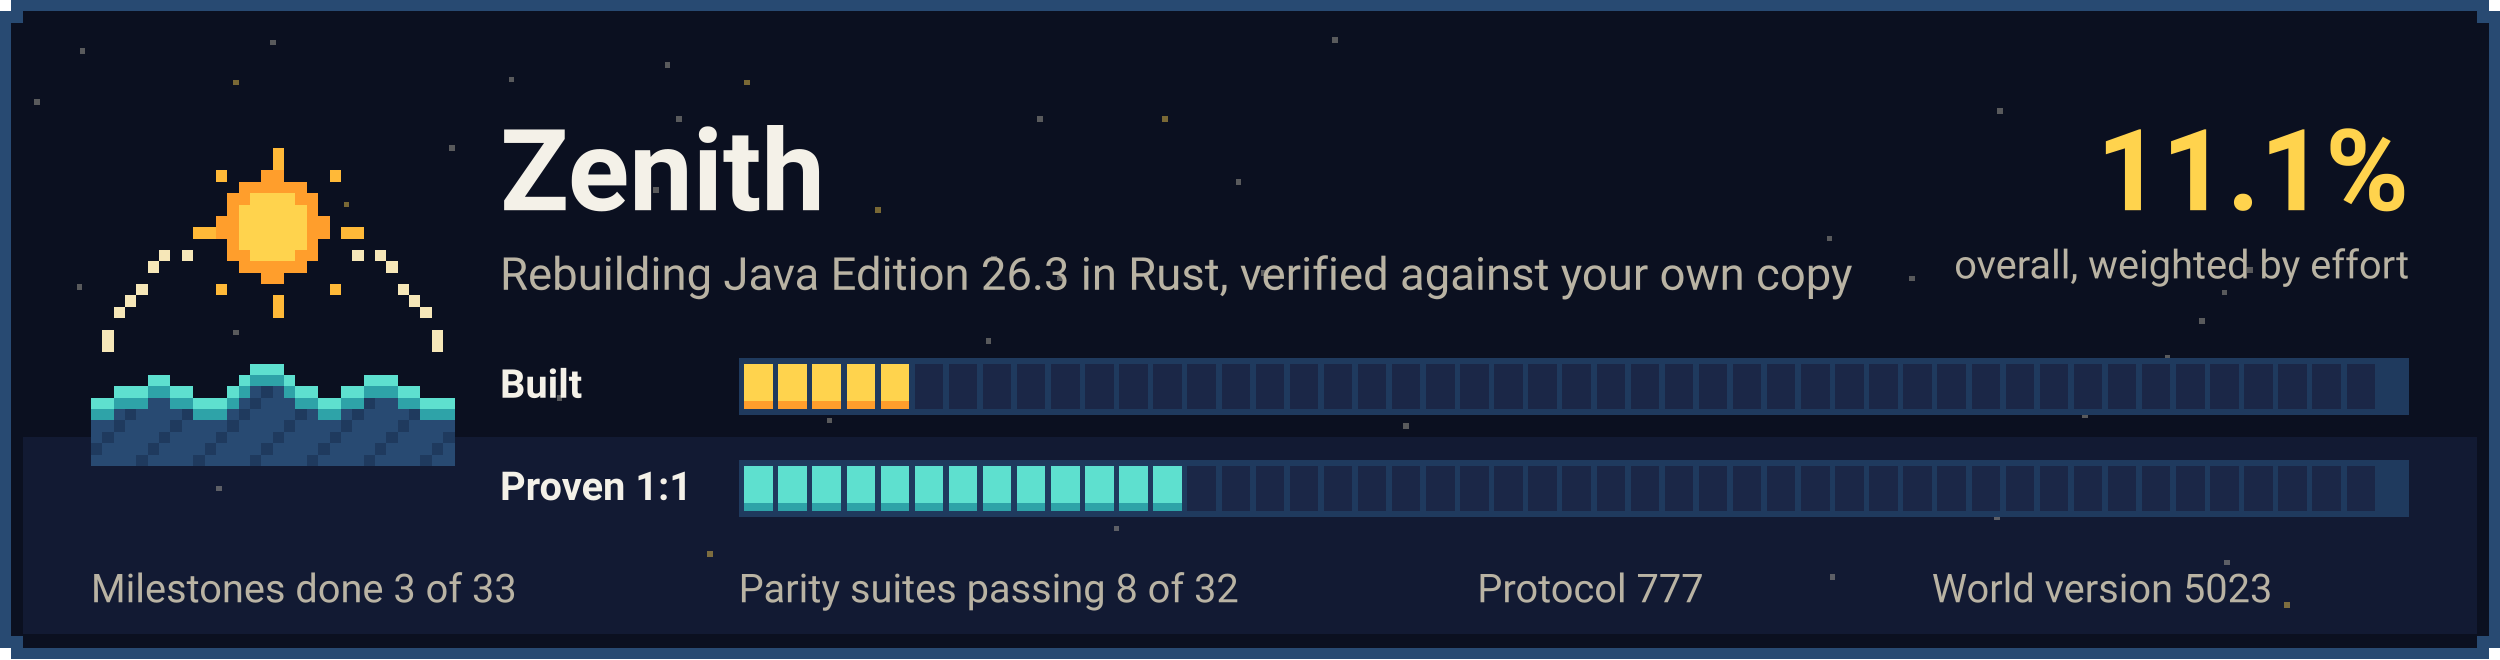
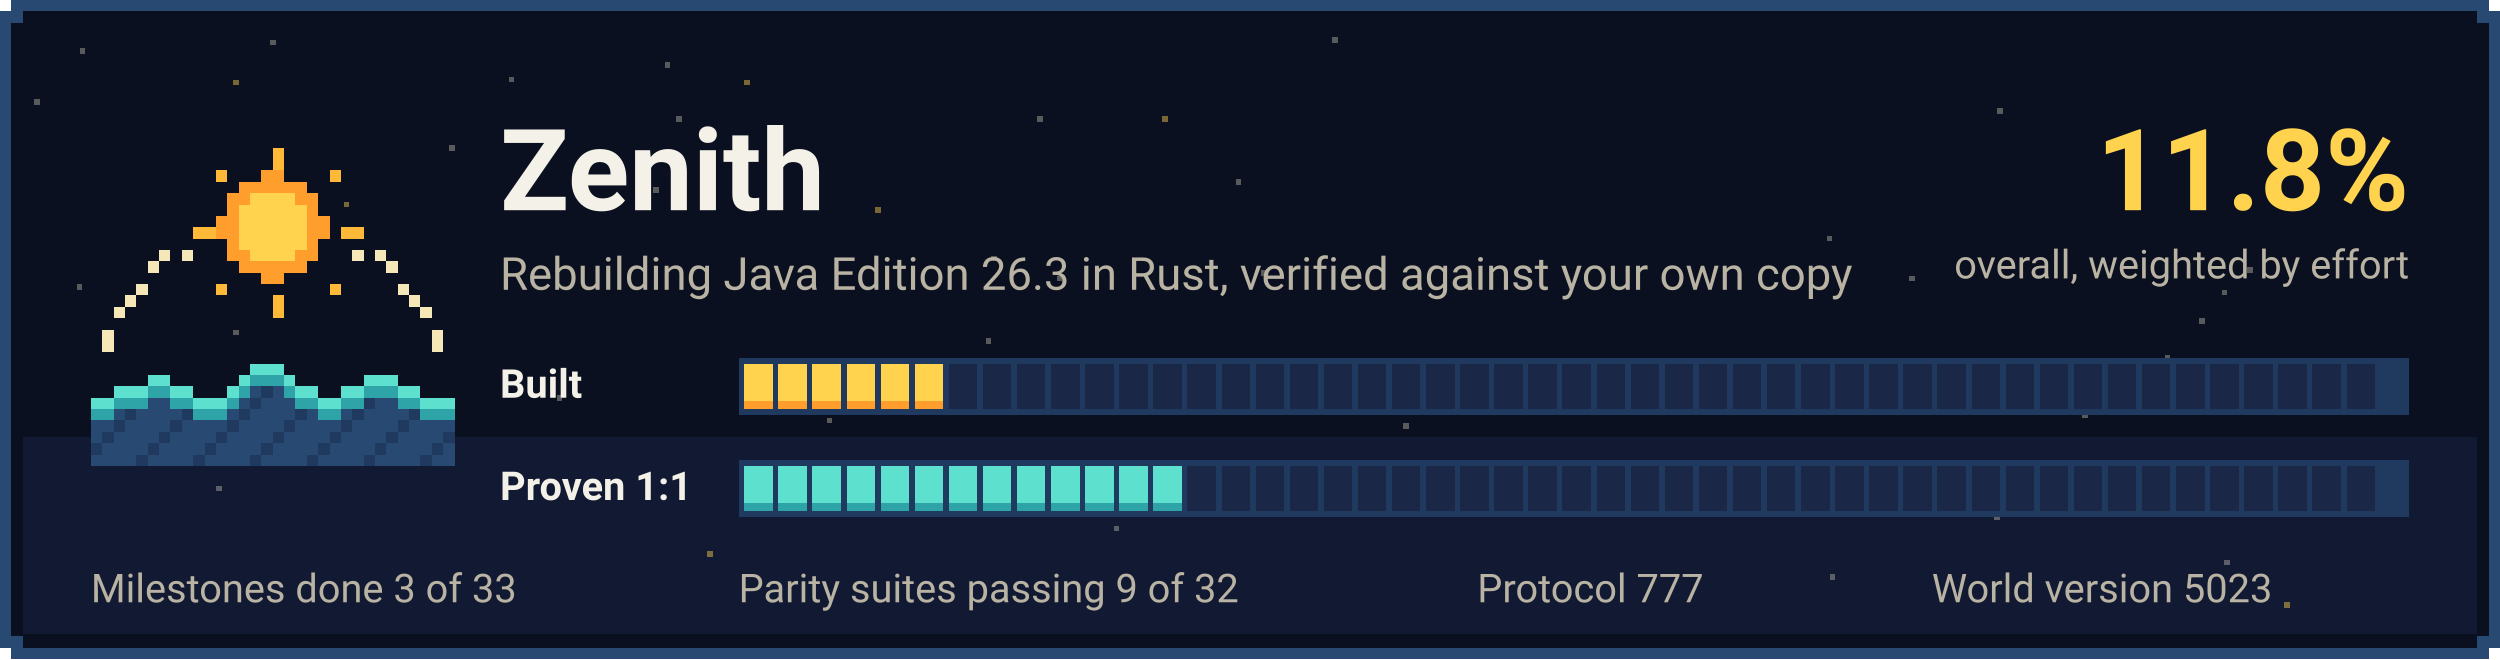
<svg xmlns="http://www.w3.org/2000/svg" width="880" height="232" viewBox="0 0 880 232" shape-rendering="crispEdges">
  <rect x="4" y="0" width="872" height="232" fill="#284A72" />
  <rect x="0" y="4" width="880" height="224" fill="#284A72" />
  <rect x="8" y="4" width="864" height="224" fill="#0B1020" />
  <rect x="4" y="8" width="872" height="216" fill="#0B1020" />
  <rect x="8" y="154" width="864" height="69" fill="#121A33" />
  <rect x="249" y="194" width="2" height="2" fill="#FFD34D" opacity="0.45" />
  <rect x="783" y="197" width="2" height="2" fill="#B9B3A3" opacity="0.45" />
  <rect x="409" y="41" width="2" height="2" fill="#FFD34D" opacity="0.45" />
  <rect x="703" y="38" width="2" height="2" fill="#B9B3A3" opacity="0.45" />
  <rect x="494" y="149" width="2" height="2" fill="#B9B3A3" opacity="0.45" />
  <rect x="702" y="181" width="2" height="2" fill="#B9B3A3" opacity="0.45" />
  <rect x="308" y="73" width="2" height="2" fill="#FFD34D" opacity="0.45" />
  <rect x="121" y="71" width="2" height="2" fill="#FFD34D" opacity="0.45" />
  <rect x="392" y="185" width="2" height="2" fill="#B9B3A3" opacity="0.45" />
  <rect x="435" y="63" width="2" height="2" fill="#B9B3A3" opacity="0.45" />
  <rect x="349" y="90" width="2" height="2" fill="#B9B3A3" opacity="0.45" />
  <rect x="672" y="97" width="2" height="2" fill="#B9B3A3" opacity="0.45" />
  <rect x="95" y="14" width="2" height="2" fill="#B9B3A3" opacity="0.45" />
  <rect x="28" y="17" width="2" height="2" fill="#B9B3A3" opacity="0.45" />
  <rect x="179" y="27" width="2" height="2" fill="#B9B3A3" opacity="0.45" />
  <rect x="12" y="35" width="2" height="2" fill="#B9B3A3" opacity="0.45" />
  <rect x="27" y="100" width="2" height="2" fill="#B9B3A3" opacity="0.45" />
  <rect x="82" y="28" width="2" height="2" fill="#FFD34D" opacity="0.45" />
  <rect x="597" y="126" width="2" height="2" fill="#B9B3A3" opacity="0.45" />
  <rect x="444" y="95" width="2" height="2" fill="#B9B3A3" opacity="0.45" />
  <rect x="76" y="171" width="2" height="2" fill="#B9B3A3" opacity="0.45" />
  <rect x="774" y="112" width="2" height="2" fill="#B9B3A3" opacity="0.45" />
  <rect x="733" y="145" width="2" height="2" fill="#B9B3A3" opacity="0.45" />
  <rect x="82" y="116" width="2" height="2" fill="#B9B3A3" opacity="0.45" />
  <rect x="643" y="83" width="2" height="2" fill="#B9B3A3" opacity="0.45" />
  <rect x="334" y="126" width="2" height="2" fill="#B9B3A3" opacity="0.45" />
  <rect x="234" y="22" width="2" height="2" fill="#B9B3A3" opacity="0.45" />
  <rect x="605" y="130" width="2" height="2" fill="#B9B3A3" opacity="0.45" />
  <rect x="262" y="28" width="2" height="2" fill="#FFD34D" opacity="0.45" />
  <rect x="804" y="212" width="2" height="2" fill="#FFD34D" opacity="0.45" />
  <rect x="363" y="139" width="2" height="2" fill="#B9B3A3" opacity="0.45" />
  <rect x="365" y="41" width="2" height="2" fill="#B9B3A3" opacity="0.45" />
  <rect x="782" y="102" width="2" height="2" fill="#B9B3A3" opacity="0.45" />
  <rect x="158" y="51" width="2" height="2" fill="#B9B3A3" opacity="0.45" />
  <rect x="466" y="162" width="2" height="2" fill="#B9B3A3" opacity="0.45" />
  <rect x="194" y="72" width="2" height="2" fill="#FFD34D" opacity="0.45" />
  <rect x="467" y="129" width="2" height="2" fill="#B9B3A3" opacity="0.45" />
  <rect x="37" y="156" width="2" height="2" fill="#B9B3A3" opacity="0.45" />
  <rect x="238" y="41" width="2" height="2" fill="#B9B3A3" opacity="0.45" />
  <rect x="372" y="97" width="2" height="2" fill="#B9B3A3" opacity="0.45" />
  <rect x="469" y="13" width="2" height="2" fill="#B9B3A3" opacity="0.45" />
  <rect x="762" y="125" width="2" height="2" fill="#B9B3A3" opacity="0.45" />
  <rect x="230" y="66" width="2" height="2" fill="#B9B3A3" opacity="0.45" />
  <rect x="291" y="147" width="2" height="2" fill="#B9B3A3" opacity="0.45" />
  <rect x="644" y="202" width="2" height="2" fill="#B9B3A3" opacity="0.45" />
  <rect x="347" y="119" width="2" height="2" fill="#B9B3A3" opacity="0.45" />
  <rect x="196" y="139" width="2" height="2" fill="#B9B3A3" opacity="0.45" />
  <rect x="791" y="94" width="2" height="2" fill="#B9B3A3" opacity="0.45" />
  <g transform="translate(32 36) scale(4)">
    <rect x="16" y="4" width="1" height="1" fill="#FFB938" />
    <rect x="16" y="5" width="1" height="1" fill="#FFB938" />
    <rect x="11" y="6" width="1" height="1" fill="#FFB938" />
    <rect x="15" y="6" width="1" height="1" fill="#FF9E2C" />
    <rect x="16" y="6" width="1" height="1" fill="#FF9E2C" />
    <rect x="21" y="6" width="1" height="1" fill="#FFB938" />
    <rect x="13" y="7" width="1" height="1" fill="#FF9E2C" />
    <rect x="14" y="7" width="1" height="1" fill="#FF9E2C" />
    <rect x="15" y="7" width="1" height="1" fill="#FF9E2C" />
    <rect x="16" y="7" width="1" height="1" fill="#FF9E2C" />
    <rect x="17" y="7" width="1" height="1" fill="#FF9E2C" />
    <rect x="18" y="7" width="1" height="1" fill="#FF9E2C" />
    <rect x="12" y="8" width="1" height="1" fill="#FF9E2C" />
    <rect x="13" y="8" width="1" height="1" fill="#FF9E2C" />
    <rect x="14" y="8" width="1" height="1" fill="#FFD34D" />
    <rect x="15" y="8" width="1" height="1" fill="#FFD34D" />
    <rect x="16" y="8" width="1" height="1" fill="#FFD34D" />
    <rect x="17" y="8" width="1" height="1" fill="#FFD34D" />
    <rect x="18" y="8" width="1" height="1" fill="#FF9E2C" />
    <rect x="19" y="8" width="1" height="1" fill="#FF9E2C" />
    <rect x="12" y="9" width="1" height="1" fill="#FF9E2C" />
    <rect x="13" y="9" width="1" height="1" fill="#FFD34D" />
    <rect x="14" y="9" width="1" height="1" fill="#FFD34D" />
    <rect x="15" y="9" width="1" height="1" fill="#FFD34D" />
    <rect x="16" y="9" width="1" height="1" fill="#FFD34D" />
    <rect x="17" y="9" width="1" height="1" fill="#FFD34D" />
    <rect x="18" y="9" width="1" height="1" fill="#FFD34D" />
    <rect x="19" y="9" width="1" height="1" fill="#FF9E2C" />
    <rect x="11" y="10" width="1" height="1" fill="#FF9E2C" />
    <rect x="12" y="10" width="1" height="1" fill="#FF9E2C" />
    <rect x="13" y="10" width="1" height="1" fill="#FFD34D" />
    <rect x="14" y="10" width="1" height="1" fill="#FFD34D" />
    <rect x="15" y="10" width="1" height="1" fill="#FFD34D" />
    <rect x="16" y="10" width="1" height="1" fill="#FFD34D" />
    <rect x="17" y="10" width="1" height="1" fill="#FFD34D" />
    <rect x="18" y="10" width="1" height="1" fill="#FFD34D" />
    <rect x="19" y="10" width="1" height="1" fill="#FF9E2C" />
    <rect x="20" y="10" width="1" height="1" fill="#FF9E2C" />
    <rect x="9" y="11" width="1" height="1" fill="#FFB938" />
    <rect x="10" y="11" width="1" height="1" fill="#FFB938" />
    <rect x="11" y="11" width="1" height="1" fill="#FF9E2C" />
    <rect x="12" y="11" width="1" height="1" fill="#FF9E2C" />
    <rect x="13" y="11" width="1" height="1" fill="#FFD34D" />
    <rect x="14" y="11" width="1" height="1" fill="#FFD34D" />
    <rect x="15" y="11" width="1" height="1" fill="#FFD34D" />
    <rect x="16" y="11" width="1" height="1" fill="#FFD34D" />
    <rect x="17" y="11" width="1" height="1" fill="#FFD34D" />
    <rect x="18" y="11" width="1" height="1" fill="#FFD34D" />
    <rect x="19" y="11" width="1" height="1" fill="#FF9E2C" />
    <rect x="20" y="11" width="1" height="1" fill="#FF9E2C" />
    <rect x="22" y="11" width="1" height="1" fill="#FFB938" />
    <rect x="23" y="11" width="1" height="1" fill="#FFB938" />
    <rect x="12" y="12" width="1" height="1" fill="#FF9E2C" />
    <rect x="13" y="12" width="1" height="1" fill="#FFD34D" />
    <rect x="14" y="12" width="1" height="1" fill="#FFD34D" />
    <rect x="15" y="12" width="1" height="1" fill="#FFD34D" />
    <rect x="16" y="12" width="1" height="1" fill="#FFD34D" />
    <rect x="17" y="12" width="1" height="1" fill="#FFD34D" />
    <rect x="18" y="12" width="1" height="1" fill="#FFD34D" />
    <rect x="19" y="12" width="1" height="1" fill="#FF9E2C" />
    <rect x="6" y="13" width="1" height="1" fill="#F6E7B8" />
    <rect x="8" y="13" width="1" height="1" fill="#F6E7B8" />
    <rect x="12" y="13" width="1" height="1" fill="#FF9E2C" />
    <rect x="13" y="13" width="1" height="1" fill="#FF9E2C" />
    <rect x="14" y="13" width="1" height="1" fill="#FFD34D" />
    <rect x="15" y="13" width="1" height="1" fill="#FFD34D" />
    <rect x="16" y="13" width="1" height="1" fill="#FFD34D" />
    <rect x="17" y="13" width="1" height="1" fill="#FFD34D" />
    <rect x="18" y="13" width="1" height="1" fill="#FF9E2C" />
    <rect x="19" y="13" width="1" height="1" fill="#FF9E2C" />
    <rect x="23" y="13" width="1" height="1" fill="#F6E7B8" />
    <rect x="25" y="13" width="1" height="1" fill="#F6E7B8" />
    <rect x="5" y="14" width="1" height="1" fill="#F6E7B8" />
    <rect x="13" y="14" width="1" height="1" fill="#FF9E2C" />
    <rect x="14" y="14" width="1" height="1" fill="#FF9E2C" />
    <rect x="15" y="14" width="1" height="1" fill="#FF9E2C" />
    <rect x="16" y="14" width="1" height="1" fill="#FF9E2C" />
    <rect x="17" y="14" width="1" height="1" fill="#FF9E2C" />
    <rect x="18" y="14" width="1" height="1" fill="#FF9E2C" />
    <rect x="26" y="14" width="1" height="1" fill="#F6E7B8" />
    <rect x="15" y="15" width="1" height="1" fill="#FF9E2C" />
    <rect x="16" y="15" width="1" height="1" fill="#FF9E2C" />
    <rect x="4" y="16" width="1" height="1" fill="#F6E7B8" />
    <rect x="11" y="16" width="1" height="1" fill="#FFB938" />
    <rect x="21" y="16" width="1" height="1" fill="#FFB938" />
    <rect x="27" y="16" width="1" height="1" fill="#F6E7B8" />
    <rect x="3" y="17" width="1" height="1" fill="#F6E7B8" />
    <rect x="16" y="17" width="1" height="1" fill="#FFB938" />
    <rect x="28" y="17" width="1" height="1" fill="#F6E7B8" />
    <rect x="2" y="18" width="1" height="1" fill="#F6E7B8" />
    <rect x="16" y="18" width="1" height="1" fill="#FFB938" />
    <rect x="29" y="18" width="1" height="1" fill="#F6E7B8" />
    <rect x="1" y="20" width="1" height="1" fill="#F6E7B8" />
    <rect x="30" y="20" width="1" height="1" fill="#F6E7B8" />
    <rect x="1" y="21" width="1" height="1" fill="#F6E7B8" />
    <rect x="30" y="21" width="1" height="1" fill="#F6E7B8" />
    <rect x="14" y="23" width="1" height="1" fill="#5EE0CF" />
    <rect x="15" y="23" width="1" height="1" fill="#5EE0CF" />
    <rect x="16" y="23" width="1" height="1" fill="#5EE0CF" />
    <rect x="5" y="24" width="1" height="1" fill="#5EE0CF" />
    <rect x="6" y="24" width="1" height="1" fill="#5EE0CF" />
    <rect x="13" y="24" width="1" height="1" fill="#5EE0CF" />
    <rect x="14" y="24" width="1" height="1" fill="#2EA3A8" />
    <rect x="15" y="24" width="1" height="1" fill="#2EA3A8" />
    <rect x="16" y="24" width="1" height="1" fill="#2EA3A8" />
    <rect x="17" y="24" width="1" height="1" fill="#5EE0CF" />
    <rect x="24" y="24" width="1" height="1" fill="#5EE0CF" />
    <rect x="25" y="24" width="1" height="1" fill="#5EE0CF" />
    <rect x="26" y="24" width="1" height="1" fill="#5EE0CF" />
    <rect x="2" y="25" width="1" height="1" fill="#5EE0CF" />
    <rect x="3" y="25" width="1" height="1" fill="#5EE0CF" />
    <rect x="4" y="25" width="1" height="1" fill="#5EE0CF" />
    <rect x="5" y="25" width="1" height="1" fill="#2EA3A8" />
    <rect x="6" y="25" width="1" height="1" fill="#2EA3A8" />
    <rect x="7" y="25" width="1" height="1" fill="#5EE0CF" />
    <rect x="8" y="25" width="1" height="1" fill="#5EE0CF" />
    <rect x="12" y="25" width="1" height="1" fill="#5EE0CF" />
    <rect x="13" y="25" width="1" height="1" fill="#2EA3A8" />
    <rect x="14" y="25" width="1" height="1" fill="#284A72" />
    <rect x="15" y="25" width="1" height="1" fill="#1F3A5E" />
    <rect x="16" y="25" width="1" height="1" fill="#284A72" />
    <rect x="17" y="25" width="1" height="1" fill="#2EA3A8" />
    <rect x="18" y="25" width="1" height="1" fill="#5EE0CF" />
    <rect x="19" y="25" width="1" height="1" fill="#5EE0CF" />
    <rect x="22" y="25" width="1" height="1" fill="#5EE0CF" />
    <rect x="23" y="25" width="1" height="1" fill="#5EE0CF" />
    <rect x="24" y="25" width="1" height="1" fill="#2EA3A8" />
    <rect x="25" y="25" width="1" height="1" fill="#2EA3A8" />
    <rect x="26" y="25" width="1" height="1" fill="#2EA3A8" />
    <rect x="27" y="25" width="1" height="1" fill="#5EE0CF" />
    <rect x="28" y="25" width="1" height="1" fill="#5EE0CF" />
    <rect x="0" y="26" width="1" height="1" fill="#5EE0CF" />
    <rect x="1" y="26" width="1" height="1" fill="#5EE0CF" />
    <rect x="2" y="26" width="1" height="1" fill="#2EA3A8" />
    <rect x="3" y="26" width="1" height="1" fill="#2EA3A8" />
    <rect x="4" y="26" width="1" height="1" fill="#2EA3A8" />
    <rect x="5" y="26" width="1" height="1" fill="#284A72" />
    <rect x="6" y="26" width="1" height="1" fill="#284A72" />
    <rect x="7" y="26" width="1" height="1" fill="#2EA3A8" />
    <rect x="8" y="26" width="1" height="1" fill="#2EA3A8" />
    <rect x="9" y="26" width="1" height="1" fill="#5EE0CF" />
    <rect x="10" y="26" width="1" height="1" fill="#5EE0CF" />
    <rect x="11" y="26" width="1" height="1" fill="#5EE0CF" />
    <rect x="12" y="26" width="1" height="1" fill="#2EA3A8" />
    <rect x="13" y="26" width="1" height="1" fill="#284A72" />
    <rect x="14" y="26" width="1" height="1" fill="#1F3A5E" />
    <rect x="15" y="26" width="1" height="1" fill="#284A72" />
    <rect x="16" y="26" width="1" height="1" fill="#284A72" />
    <rect x="17" y="26" width="1" height="1" fill="#284A72" />
    <rect x="18" y="26" width="1" height="1" fill="#2EA3A8" />
    <rect x="19" y="26" width="1" height="1" fill="#2EA3A8" />
    <rect x="20" y="26" width="1" height="1" fill="#5EE0CF" />
    <rect x="21" y="26" width="1" height="1" fill="#5EE0CF" />
    <rect x="22" y="26" width="1" height="1" fill="#2EA3A8" />
    <rect x="23" y="26" width="1" height="1" fill="#2EA3A8" />
    <rect x="24" y="26" width="1" height="1" fill="#1F3A5E" />
    <rect x="25" y="26" width="1" height="1" fill="#284A72" />
    <rect x="26" y="26" width="1" height="1" fill="#284A72" />
    <rect x="27" y="26" width="1" height="1" fill="#2EA3A8" />
    <rect x="28" y="26" width="1" height="1" fill="#2EA3A8" />
    <rect x="29" y="26" width="1" height="1" fill="#5EE0CF" />
    <rect x="30" y="26" width="1" height="1" fill="#5EE0CF" />
    <rect x="31" y="26" width="1" height="1" fill="#5EE0CF" />
    <rect x="0" y="27" width="1" height="1" fill="#2EA3A8" />
    <rect x="1" y="27" width="1" height="1" fill="#2EA3A8" />
    <rect x="2" y="27" width="1" height="1" fill="#284A72" />
    <rect x="3" y="27" width="1" height="1" fill="#1F3A5E" />
    <rect x="4" y="27" width="1" height="1" fill="#284A72" />
    <rect x="5" y="27" width="1" height="1" fill="#284A72" />
    <rect x="6" y="27" width="1" height="1" fill="#284A72" />
    <rect x="7" y="27" width="1" height="1" fill="#284A72" />
    <rect x="8" y="27" width="1" height="1" fill="#1F3A5E" />
    <rect x="9" y="27" width="1" height="1" fill="#2EA3A8" />
    <rect x="10" y="27" width="1" height="1" fill="#2EA3A8" />
    <rect x="11" y="27" width="1" height="1" fill="#2EA3A8" />
    <rect x="12" y="27" width="1" height="1" fill="#284A72" />
    <rect x="13" y="27" width="1" height="1" fill="#1F3A5E" />
    <rect x="14" y="27" width="1" height="1" fill="#284A72" />
    <rect x="15" y="27" width="1" height="1" fill="#284A72" />
    <rect x="16" y="27" width="1" height="1" fill="#284A72" />
    <rect x="17" y="27" width="1" height="1" fill="#284A72" />
    <rect x="18" y="27" width="1" height="1" fill="#1F3A5E" />
    <rect x="19" y="27" width="1" height="1" fill="#284A72" />
    <rect x="20" y="27" width="1" height="1" fill="#2EA3A8" />
    <rect x="21" y="27" width="1" height="1" fill="#2EA3A8" />
    <rect x="22" y="27" width="1" height="1" fill="#284A72" />
    <rect x="23" y="27" width="1" height="1" fill="#1F3A5E" />
    <rect x="24" y="27" width="1" height="1" fill="#284A72" />
    <rect x="25" y="27" width="1" height="1" fill="#284A72" />
    <rect x="26" y="27" width="1" height="1" fill="#284A72" />
    <rect x="27" y="27" width="1" height="1" fill="#284A72" />
    <rect x="28" y="27" width="1" height="1" fill="#1F3A5E" />
    <rect x="29" y="27" width="1" height="1" fill="#2EA3A8" />
    <rect x="30" y="27" width="1" height="1" fill="#2EA3A8" />
    <rect x="31" y="27" width="1" height="1" fill="#2EA3A8" />
    <rect x="0" y="28" width="1" height="1" fill="#284A72" />
    <rect x="1" y="28" width="1" height="1" fill="#284A72" />
    <rect x="2" y="28" width="1" height="1" fill="#1F3A5E" />
    <rect x="3" y="28" width="1" height="1" fill="#284A72" />
    <rect x="4" y="28" width="1" height="1" fill="#284A72" />
    <rect x="5" y="28" width="1" height="1" fill="#284A72" />
    <rect x="6" y="28" width="1" height="1" fill="#284A72" />
    <rect x="7" y="28" width="1" height="1" fill="#1F3A5E" />
    <rect x="8" y="28" width="1" height="1" fill="#284A72" />
    <rect x="9" y="28" width="1" height="1" fill="#284A72" />
    <rect x="10" y="28" width="1" height="1" fill="#284A72" />
    <rect x="11" y="28" width="1" height="1" fill="#284A72" />
    <rect x="12" y="28" width="1" height="1" fill="#1F3A5E" />
    <rect x="13" y="28" width="1" height="1" fill="#284A72" />
    <rect x="14" y="28" width="1" height="1" fill="#284A72" />
    <rect x="15" y="28" width="1" height="1" fill="#284A72" />
    <rect x="16" y="28" width="1" height="1" fill="#284A72" />
    <rect x="17" y="28" width="1" height="1" fill="#1F3A5E" />
    <rect x="18" y="28" width="1" height="1" fill="#284A72" />
    <rect x="19" y="28" width="1" height="1" fill="#284A72" />
    <rect x="20" y="28" width="1" height="1" fill="#284A72" />
    <rect x="21" y="28" width="1" height="1" fill="#284A72" />
    <rect x="22" y="28" width="1" height="1" fill="#1F3A5E" />
    <rect x="23" y="28" width="1" height="1" fill="#284A72" />
    <rect x="24" y="28" width="1" height="1" fill="#284A72" />
    <rect x="25" y="28" width="1" height="1" fill="#284A72" />
    <rect x="26" y="28" width="1" height="1" fill="#284A72" />
    <rect x="27" y="28" width="1" height="1" fill="#1F3A5E" />
    <rect x="28" y="28" width="1" height="1" fill="#284A72" />
    <rect x="29" y="28" width="1" height="1" fill="#284A72" />
    <rect x="30" y="28" width="1" height="1" fill="#284A72" />
    <rect x="31" y="28" width="1" height="1" fill="#284A72" />
    <rect x="0" y="29" width="1" height="1" fill="#284A72" />
    <rect x="1" y="29" width="1" height="1" fill="#1F3A5E" />
    <rect x="2" y="29" width="1" height="1" fill="#284A72" />
    <rect x="3" y="29" width="1" height="1" fill="#284A72" />
    <rect x="4" y="29" width="1" height="1" fill="#284A72" />
    <rect x="5" y="29" width="1" height="1" fill="#284A72" />
    <rect x="6" y="29" width="1" height="1" fill="#1F3A5E" />
    <rect x="7" y="29" width="1" height="1" fill="#284A72" />
    <rect x="8" y="29" width="1" height="1" fill="#284A72" />
    <rect x="9" y="29" width="1" height="1" fill="#284A72" />
    <rect x="10" y="29" width="1" height="1" fill="#284A72" />
    <rect x="11" y="29" width="1" height="1" fill="#1F3A5E" />
    <rect x="12" y="29" width="1" height="1" fill="#284A72" />
    <rect x="13" y="29" width="1" height="1" fill="#284A72" />
    <rect x="14" y="29" width="1" height="1" fill="#284A72" />
    <rect x="15" y="29" width="1" height="1" fill="#284A72" />
    <rect x="16" y="29" width="1" height="1" fill="#1F3A5E" />
    <rect x="17" y="29" width="1" height="1" fill="#284A72" />
    <rect x="18" y="29" width="1" height="1" fill="#284A72" />
    <rect x="19" y="29" width="1" height="1" fill="#284A72" />
    <rect x="20" y="29" width="1" height="1" fill="#284A72" />
    <rect x="21" y="29" width="1" height="1" fill="#1F3A5E" />
    <rect x="22" y="29" width="1" height="1" fill="#284A72" />
    <rect x="23" y="29" width="1" height="1" fill="#284A72" />
    <rect x="24" y="29" width="1" height="1" fill="#284A72" />
    <rect x="25" y="29" width="1" height="1" fill="#284A72" />
    <rect x="26" y="29" width="1" height="1" fill="#1F3A5E" />
    <rect x="27" y="29" width="1" height="1" fill="#284A72" />
    <rect x="28" y="29" width="1" height="1" fill="#284A72" />
    <rect x="29" y="29" width="1" height="1" fill="#284A72" />
    <rect x="30" y="29" width="1" height="1" fill="#284A72" />
    <rect x="31" y="29" width="1" height="1" fill="#1F3A5E" />
    <rect x="0" y="30" width="1" height="1" fill="#1F3A5E" />
    <rect x="1" y="30" width="1" height="1" fill="#284A72" />
    <rect x="2" y="30" width="1" height="1" fill="#284A72" />
    <rect x="3" y="30" width="1" height="1" fill="#284A72" />
    <rect x="4" y="30" width="1" height="1" fill="#284A72" />
    <rect x="5" y="30" width="1" height="1" fill="#1F3A5E" />
    <rect x="6" y="30" width="1" height="1" fill="#284A72" />
    <rect x="7" y="30" width="1" height="1" fill="#284A72" />
    <rect x="8" y="30" width="1" height="1" fill="#284A72" />
    <rect x="9" y="30" width="1" height="1" fill="#284A72" />
    <rect x="10" y="30" width="1" height="1" fill="#1F3A5E" />
    <rect x="11" y="30" width="1" height="1" fill="#284A72" />
    <rect x="12" y="30" width="1" height="1" fill="#284A72" />
    <rect x="13" y="30" width="1" height="1" fill="#284A72" />
    <rect x="14" y="30" width="1" height="1" fill="#284A72" />
    <rect x="15" y="30" width="1" height="1" fill="#1F3A5E" />
    <rect x="16" y="30" width="1" height="1" fill="#284A72" />
    <rect x="17" y="30" width="1" height="1" fill="#284A72" />
    <rect x="18" y="30" width="1" height="1" fill="#284A72" />
    <rect x="19" y="30" width="1" height="1" fill="#284A72" />
    <rect x="20" y="30" width="1" height="1" fill="#1F3A5E" />
    <rect x="21" y="30" width="1" height="1" fill="#284A72" />
    <rect x="22" y="30" width="1" height="1" fill="#284A72" />
    <rect x="23" y="30" width="1" height="1" fill="#284A72" />
    <rect x="24" y="30" width="1" height="1" fill="#284A72" />
    <rect x="25" y="30" width="1" height="1" fill="#1F3A5E" />
    <rect x="26" y="30" width="1" height="1" fill="#284A72" />
    <rect x="27" y="30" width="1" height="1" fill="#284A72" />
    <rect x="28" y="30" width="1" height="1" fill="#284A72" />
    <rect x="29" y="30" width="1" height="1" fill="#284A72" />
    <rect x="30" y="30" width="1" height="1" fill="#1F3A5E" />
    <rect x="31" y="30" width="1" height="1" fill="#284A72" />
    <rect x="0" y="31" width="1" height="1" fill="#284A72" />
    <rect x="1" y="31" width="1" height="1" fill="#284A72" />
    <rect x="2" y="31" width="1" height="1" fill="#284A72" />
    <rect x="3" y="31" width="1" height="1" fill="#284A72" />
    <rect x="4" y="31" width="1" height="1" fill="#1F3A5E" />
    <rect x="5" y="31" width="1" height="1" fill="#284A72" />
    <rect x="6" y="31" width="1" height="1" fill="#284A72" />
    <rect x="7" y="31" width="1" height="1" fill="#284A72" />
    <rect x="8" y="31" width="1" height="1" fill="#284A72" />
    <rect x="9" y="31" width="1" height="1" fill="#1F3A5E" />
    <rect x="10" y="31" width="1" height="1" fill="#284A72" />
    <rect x="11" y="31" width="1" height="1" fill="#284A72" />
    <rect x="12" y="31" width="1" height="1" fill="#284A72" />
    <rect x="13" y="31" width="1" height="1" fill="#284A72" />
    <rect x="14" y="31" width="1" height="1" fill="#1F3A5E" />
    <rect x="15" y="31" width="1" height="1" fill="#284A72" />
    <rect x="16" y="31" width="1" height="1" fill="#284A72" />
    <rect x="17" y="31" width="1" height="1" fill="#284A72" />
    <rect x="18" y="31" width="1" height="1" fill="#284A72" />
    <rect x="19" y="31" width="1" height="1" fill="#1F3A5E" />
    <rect x="20" y="31" width="1" height="1" fill="#284A72" />
    <rect x="21" y="31" width="1" height="1" fill="#284A72" />
    <rect x="22" y="31" width="1" height="1" fill="#284A72" />
    <rect x="23" y="31" width="1" height="1" fill="#284A72" />
    <rect x="24" y="31" width="1" height="1" fill="#1F3A5E" />
    <rect x="25" y="31" width="1" height="1" fill="#284A72" />
    <rect x="26" y="31" width="1" height="1" fill="#284A72" />
    <rect x="27" y="31" width="1" height="1" fill="#284A72" />
    <rect x="28" y="31" width="1" height="1" fill="#284A72" />
    <rect x="29" y="31" width="1" height="1" fill="#1F3A5E" />
    <rect x="30" y="31" width="1" height="1" fill="#284A72" />
    <rect x="31" y="31" width="1" height="1" fill="#284A72" />
  </g>
  <text x="176" y="74" font-family="'Pixelify Sans', ui-sans-serif, system-ui, -apple-system, 'Segoe UI', Roboto, sans-serif" font-size="40" font-weight="700" fill="#F4F1E8" text-anchor="start">Zenith</text>
  <text x="176" y="102" font-family="'Pixelify Sans', ui-sans-serif, system-ui, -apple-system, 'Segoe UI', Roboto, sans-serif" font-size="16" font-weight="400" fill="#B9B3A3" text-anchor="start">Rebuilding Java Edition 26.3 in Rust, verified against your own copy</text>
-   <text x="848" y="74" font-family="'Pixelify Sans', ui-sans-serif, system-ui, -apple-system, 'Segoe UI', Roboto, sans-serif" font-size="40" font-weight="700" fill="#FFD34D" text-anchor="end">11.1%</text>
+   <text x="848" y="74" font-family="'Pixelify Sans', ui-sans-serif, system-ui, -apple-system, 'Segoe UI', Roboto, sans-serif" font-size="40" font-weight="700" fill="#FFD34D" text-anchor="end">11.8%</text>
  <text x="848" y="98" font-family="'Pixelify Sans', ui-sans-serif, system-ui, -apple-system, 'Segoe UI', Roboto, sans-serif" font-size="14" font-weight="400" fill="#B9B3A3" text-anchor="end">overall, weighted by effort</text>
  <text x="176" y="140" font-family="'Pixelify Sans', ui-sans-serif, system-ui, -apple-system, 'Segoe UI', Roboto, sans-serif" font-size="14" font-weight="600" fill="#F4F1E8" text-anchor="start">Built</text>
  <rect x="260" y="126" width="588" height="20" fill="#1F3A5E" />
  <rect x="262" y="128" width="10" height="16" fill="#FFD34D" />
  <rect x="262" y="141" width="10" height="3" fill="#FF9E2C" />
  <rect x="274" y="128" width="10" height="16" fill="#FFD34D" />
  <rect x="274" y="141" width="10" height="3" fill="#FF9E2C" />
  <rect x="286" y="128" width="10" height="16" fill="#FFD34D" />
  <rect x="286" y="141" width="10" height="3" fill="#FF9E2C" />
  <rect x="298" y="128" width="10" height="16" fill="#FFD34D" />
  <rect x="298" y="141" width="10" height="3" fill="#FF9E2C" />
  <rect x="310" y="128" width="10" height="16" fill="#FFD34D" />
  <rect x="310" y="141" width="10" height="3" fill="#FF9E2C" />
-   <rect x="322" y="128" width="10" height="16" fill="#1B2747" />
+   <rect x="322" y="128" width="10" height="16" fill="#FFD34D" />
+   <rect x="322" y="141" width="10" height="3" fill="#FF9E2C" />
  <rect x="334" y="128" width="10" height="16" fill="#1B2747" />
  <rect x="346" y="128" width="10" height="16" fill="#1B2747" />
  <rect x="358" y="128" width="10" height="16" fill="#1B2747" />
  <rect x="370" y="128" width="10" height="16" fill="#1B2747" />
  <rect x="382" y="128" width="10" height="16" fill="#1B2747" />
  <rect x="394" y="128" width="10" height="16" fill="#1B2747" />
  <rect x="406" y="128" width="10" height="16" fill="#1B2747" />
  <rect x="418" y="128" width="10" height="16" fill="#1B2747" />
  <rect x="430" y="128" width="10" height="16" fill="#1B2747" />
  <rect x="442" y="128" width="10" height="16" fill="#1B2747" />
  <rect x="454" y="128" width="10" height="16" fill="#1B2747" />
  <rect x="466" y="128" width="10" height="16" fill="#1B2747" />
  <rect x="478" y="128" width="10" height="16" fill="#1B2747" />
  <rect x="490" y="128" width="10" height="16" fill="#1B2747" />
  <rect x="502" y="128" width="10" height="16" fill="#1B2747" />
  <rect x="514" y="128" width="10" height="16" fill="#1B2747" />
  <rect x="526" y="128" width="10" height="16" fill="#1B2747" />
  <rect x="538" y="128" width="10" height="16" fill="#1B2747" />
  <rect x="550" y="128" width="10" height="16" fill="#1B2747" />
  <rect x="562" y="128" width="10" height="16" fill="#1B2747" />
  <rect x="574" y="128" width="10" height="16" fill="#1B2747" />
  <rect x="586" y="128" width="10" height="16" fill="#1B2747" />
  <rect x="598" y="128" width="10" height="16" fill="#1B2747" />
  <rect x="610" y="128" width="10" height="16" fill="#1B2747" />
  <rect x="622" y="128" width="10" height="16" fill="#1B2747" />
  <rect x="634" y="128" width="10" height="16" fill="#1B2747" />
  <rect x="646" y="128" width="10" height="16" fill="#1B2747" />
  <rect x="658" y="128" width="10" height="16" fill="#1B2747" />
  <rect x="670" y="128" width="10" height="16" fill="#1B2747" />
  <rect x="682" y="128" width="10" height="16" fill="#1B2747" />
  <rect x="694" y="128" width="10" height="16" fill="#1B2747" />
  <rect x="706" y="128" width="10" height="16" fill="#1B2747" />
  <rect x="718" y="128" width="10" height="16" fill="#1B2747" />
  <rect x="730" y="128" width="10" height="16" fill="#1B2747" />
  <rect x="742" y="128" width="10" height="16" fill="#1B2747" />
  <rect x="754" y="128" width="10" height="16" fill="#1B2747" />
  <rect x="766" y="128" width="10" height="16" fill="#1B2747" />
  <rect x="778" y="128" width="10" height="16" fill="#1B2747" />
  <rect x="790" y="128" width="10" height="16" fill="#1B2747" />
  <rect x="802" y="128" width="10" height="16" fill="#1B2747" />
  <rect x="814" y="128" width="10" height="16" fill="#1B2747" />
  <rect x="826" y="128" width="10" height="16" fill="#1B2747" />
  <text x="176" y="176" font-family="'Pixelify Sans', ui-sans-serif, system-ui, -apple-system, 'Segoe UI', Roboto, sans-serif" font-size="14" font-weight="600" fill="#F4F1E8" text-anchor="start">Proven 1:1</text>
  <rect x="260" y="162" width="588" height="20" fill="#1F3A5E" />
  <rect x="262" y="164" width="10" height="16" fill="#5EE0CF" />
  <rect x="262" y="177" width="10" height="3" fill="#2EA3A8" />
  <rect x="274" y="164" width="10" height="16" fill="#5EE0CF" />
  <rect x="274" y="177" width="10" height="3" fill="#2EA3A8" />
  <rect x="286" y="164" width="10" height="16" fill="#5EE0CF" />
  <rect x="286" y="177" width="10" height="3" fill="#2EA3A8" />
  <rect x="298" y="164" width="10" height="16" fill="#5EE0CF" />
  <rect x="298" y="177" width="10" height="3" fill="#2EA3A8" />
  <rect x="310" y="164" width="10" height="16" fill="#5EE0CF" />
  <rect x="310" y="177" width="10" height="3" fill="#2EA3A8" />
  <rect x="322" y="164" width="10" height="16" fill="#5EE0CF" />
  <rect x="322" y="177" width="10" height="3" fill="#2EA3A8" />
  <rect x="334" y="164" width="10" height="16" fill="#5EE0CF" />
  <rect x="334" y="177" width="10" height="3" fill="#2EA3A8" />
  <rect x="346" y="164" width="10" height="16" fill="#5EE0CF" />
  <rect x="346" y="177" width="10" height="3" fill="#2EA3A8" />
  <rect x="358" y="164" width="10" height="16" fill="#5EE0CF" />
  <rect x="358" y="177" width="10" height="3" fill="#2EA3A8" />
  <rect x="370" y="164" width="10" height="16" fill="#5EE0CF" />
  <rect x="370" y="177" width="10" height="3" fill="#2EA3A8" />
  <rect x="382" y="164" width="10" height="16" fill="#5EE0CF" />
  <rect x="382" y="177" width="10" height="3" fill="#2EA3A8" />
  <rect x="394" y="164" width="10" height="16" fill="#5EE0CF" />
  <rect x="394" y="177" width="10" height="3" fill="#2EA3A8" />
  <rect x="406" y="164" width="10" height="16" fill="#5EE0CF" />
  <rect x="406" y="177" width="10" height="3" fill="#2EA3A8" />
  <rect x="418" y="164" width="10" height="16" fill="#1B2747" />
  <rect x="430" y="164" width="10" height="16" fill="#1B2747" />
  <rect x="442" y="164" width="10" height="16" fill="#1B2747" />
  <rect x="454" y="164" width="10" height="16" fill="#1B2747" />
  <rect x="466" y="164" width="10" height="16" fill="#1B2747" />
  <rect x="478" y="164" width="10" height="16" fill="#1B2747" />
  <rect x="490" y="164" width="10" height="16" fill="#1B2747" />
  <rect x="502" y="164" width="10" height="16" fill="#1B2747" />
  <rect x="514" y="164" width="10" height="16" fill="#1B2747" />
  <rect x="526" y="164" width="10" height="16" fill="#1B2747" />
  <rect x="538" y="164" width="10" height="16" fill="#1B2747" />
  <rect x="550" y="164" width="10" height="16" fill="#1B2747" />
  <rect x="562" y="164" width="10" height="16" fill="#1B2747" />
  <rect x="574" y="164" width="10" height="16" fill="#1B2747" />
  <rect x="586" y="164" width="10" height="16" fill="#1B2747" />
  <rect x="598" y="164" width="10" height="16" fill="#1B2747" />
  <rect x="610" y="164" width="10" height="16" fill="#1B2747" />
  <rect x="622" y="164" width="10" height="16" fill="#1B2747" />
  <rect x="634" y="164" width="10" height="16" fill="#1B2747" />
  <rect x="646" y="164" width="10" height="16" fill="#1B2747" />
  <rect x="658" y="164" width="10" height="16" fill="#1B2747" />
  <rect x="670" y="164" width="10" height="16" fill="#1B2747" />
  <rect x="682" y="164" width="10" height="16" fill="#1B2747" />
  <rect x="694" y="164" width="10" height="16" fill="#1B2747" />
  <rect x="706" y="164" width="10" height="16" fill="#1B2747" />
  <rect x="718" y="164" width="10" height="16" fill="#1B2747" />
  <rect x="730" y="164" width="10" height="16" fill="#1B2747" />
  <rect x="742" y="164" width="10" height="16" fill="#1B2747" />
  <rect x="754" y="164" width="10" height="16" fill="#1B2747" />
  <rect x="766" y="164" width="10" height="16" fill="#1B2747" />
  <rect x="778" y="164" width="10" height="16" fill="#1B2747" />
  <rect x="790" y="164" width="10" height="16" fill="#1B2747" />
  <rect x="802" y="164" width="10" height="16" fill="#1B2747" />
  <rect x="814" y="164" width="10" height="16" fill="#1B2747" />
  <rect x="826" y="164" width="10" height="16" fill="#1B2747" />
  <text x="32" y="212" font-family="'Pixelify Sans', ui-sans-serif, system-ui, -apple-system, 'Segoe UI', Roboto, sans-serif" font-size="14" font-weight="400" fill="#B9B3A3" text-anchor="start">Milestones done 3 of 33</text>
-   <text x="260" y="212" font-family="'Pixelify Sans', ui-sans-serif, system-ui, -apple-system, 'Segoe UI', Roboto, sans-serif" font-size="14" font-weight="400" fill="#B9B3A3" text-anchor="start">Parity suites passing 8 of 32</text>
+   <text x="260" y="212" font-family="'Pixelify Sans', ui-sans-serif, system-ui, -apple-system, 'Segoe UI', Roboto, sans-serif" font-size="14" font-weight="400" fill="#B9B3A3" text-anchor="start">Parity suites passing 9 of 32</text>
  <text x="520" y="212" font-family="'Pixelify Sans', ui-sans-serif, system-ui, -apple-system, 'Segoe UI', Roboto, sans-serif" font-size="14" font-weight="400" fill="#B9B3A3" text-anchor="start">Protocol 777</text>
  <text x="680" y="212" font-family="'Pixelify Sans', ui-sans-serif, system-ui, -apple-system, 'Segoe UI', Roboto, sans-serif" font-size="14" font-weight="400" fill="#B9B3A3" text-anchor="start">World version 5023</text>
</svg>
